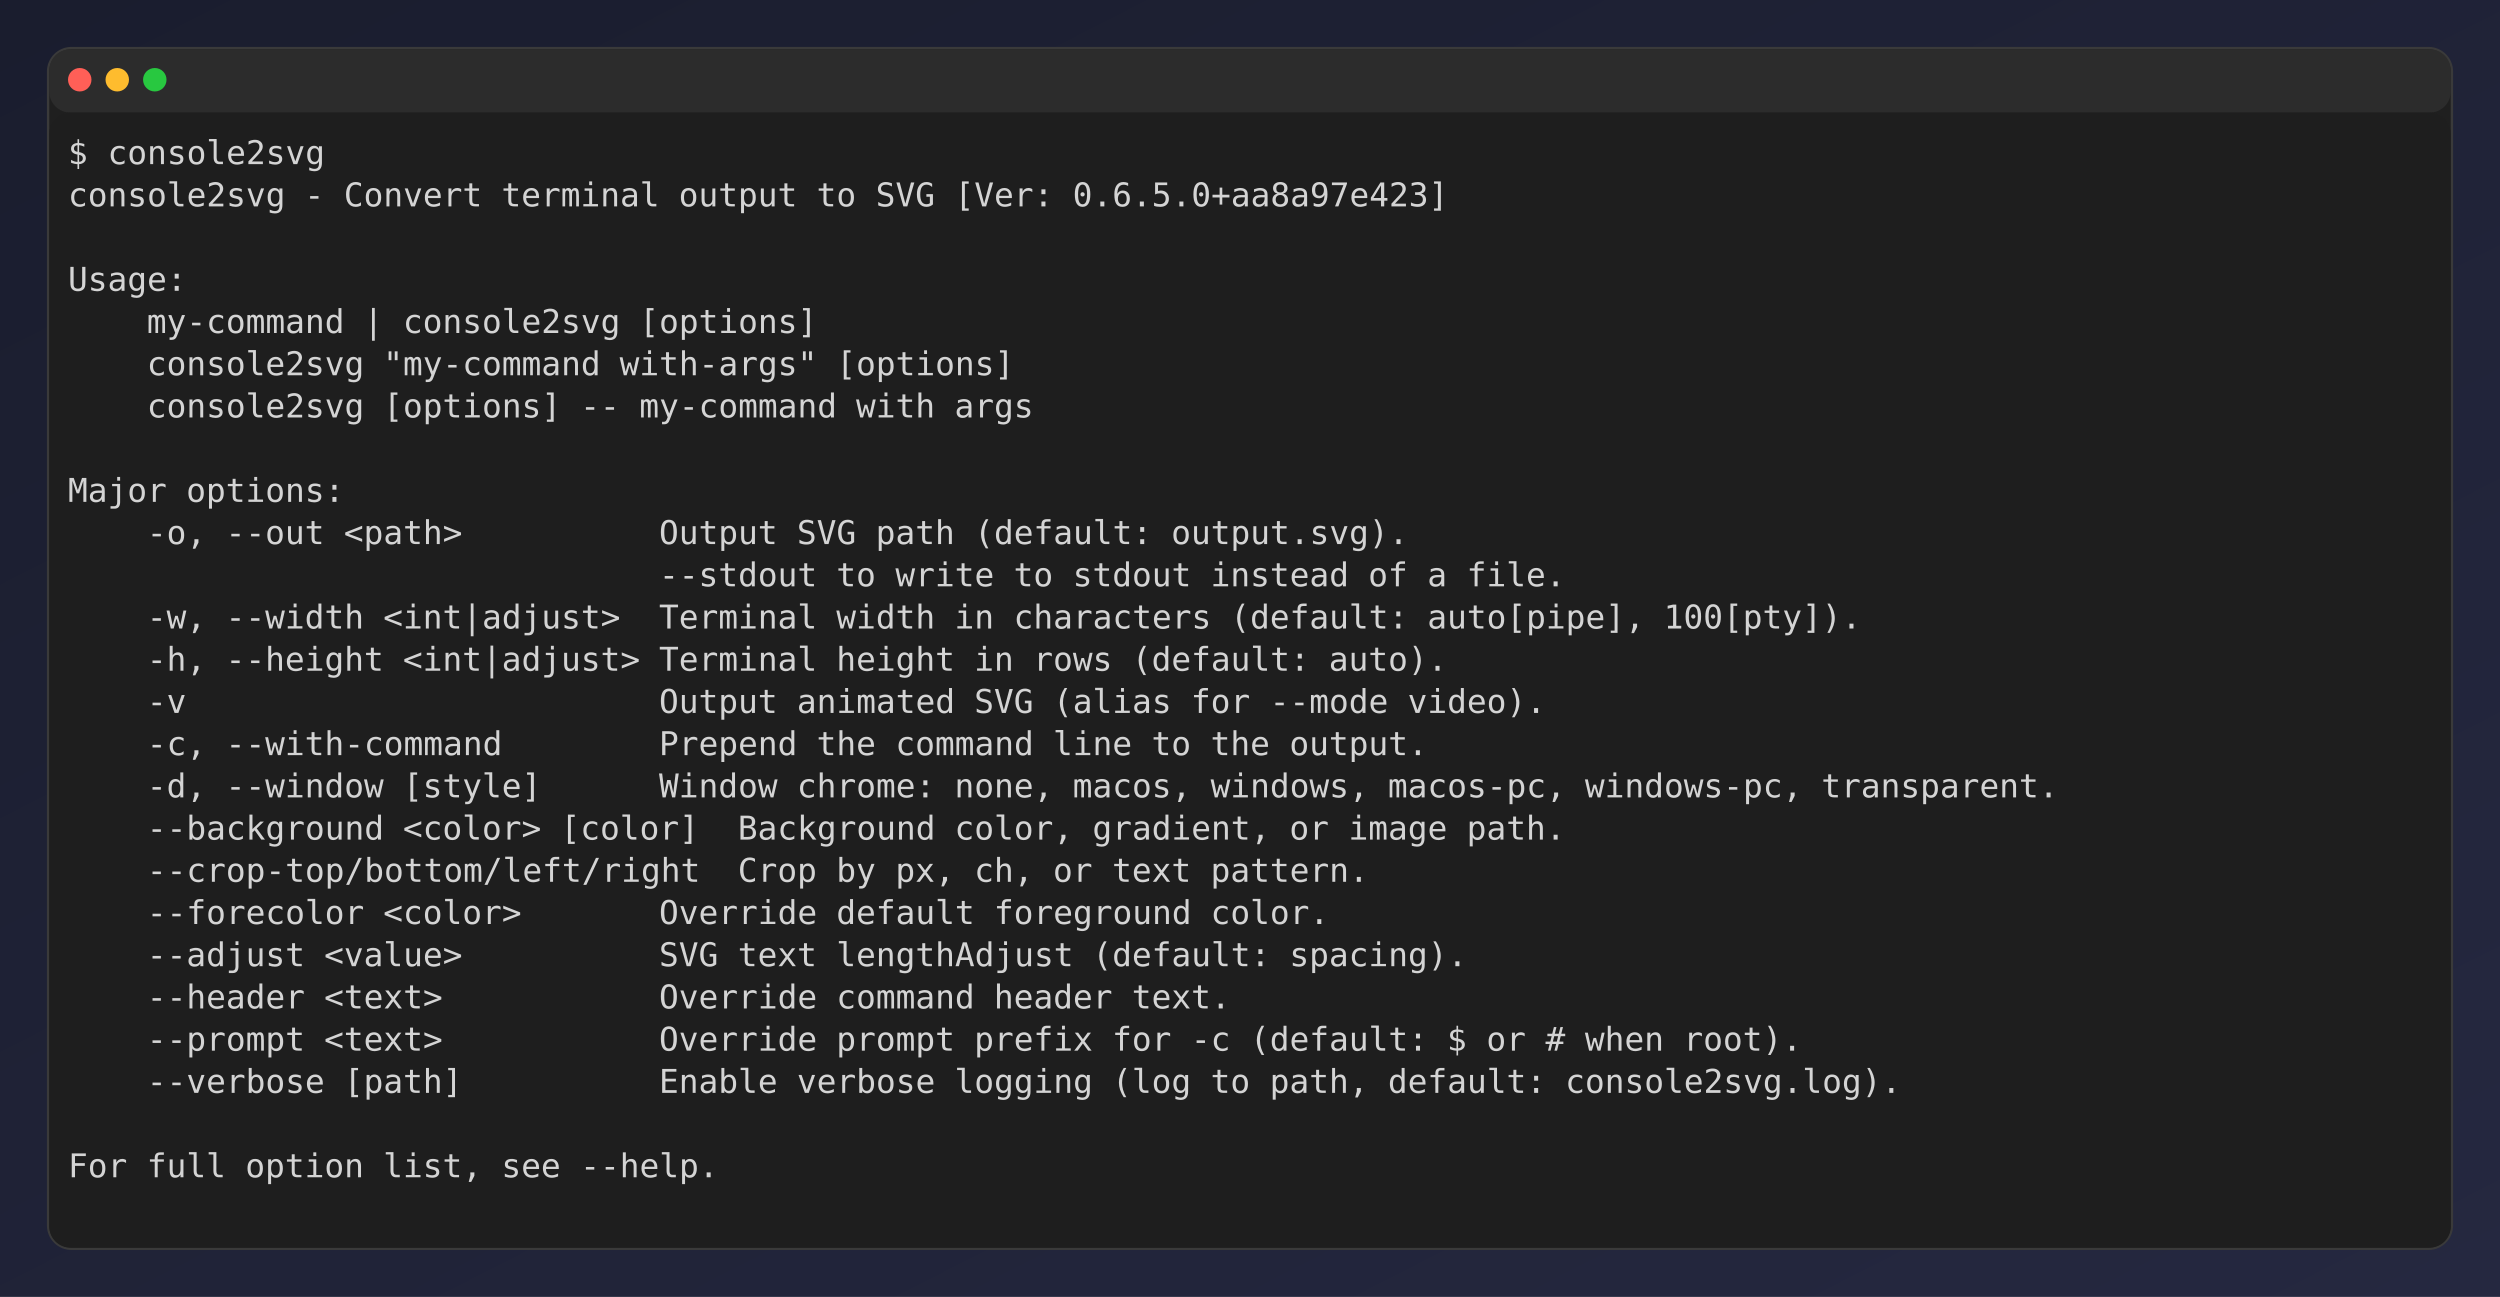
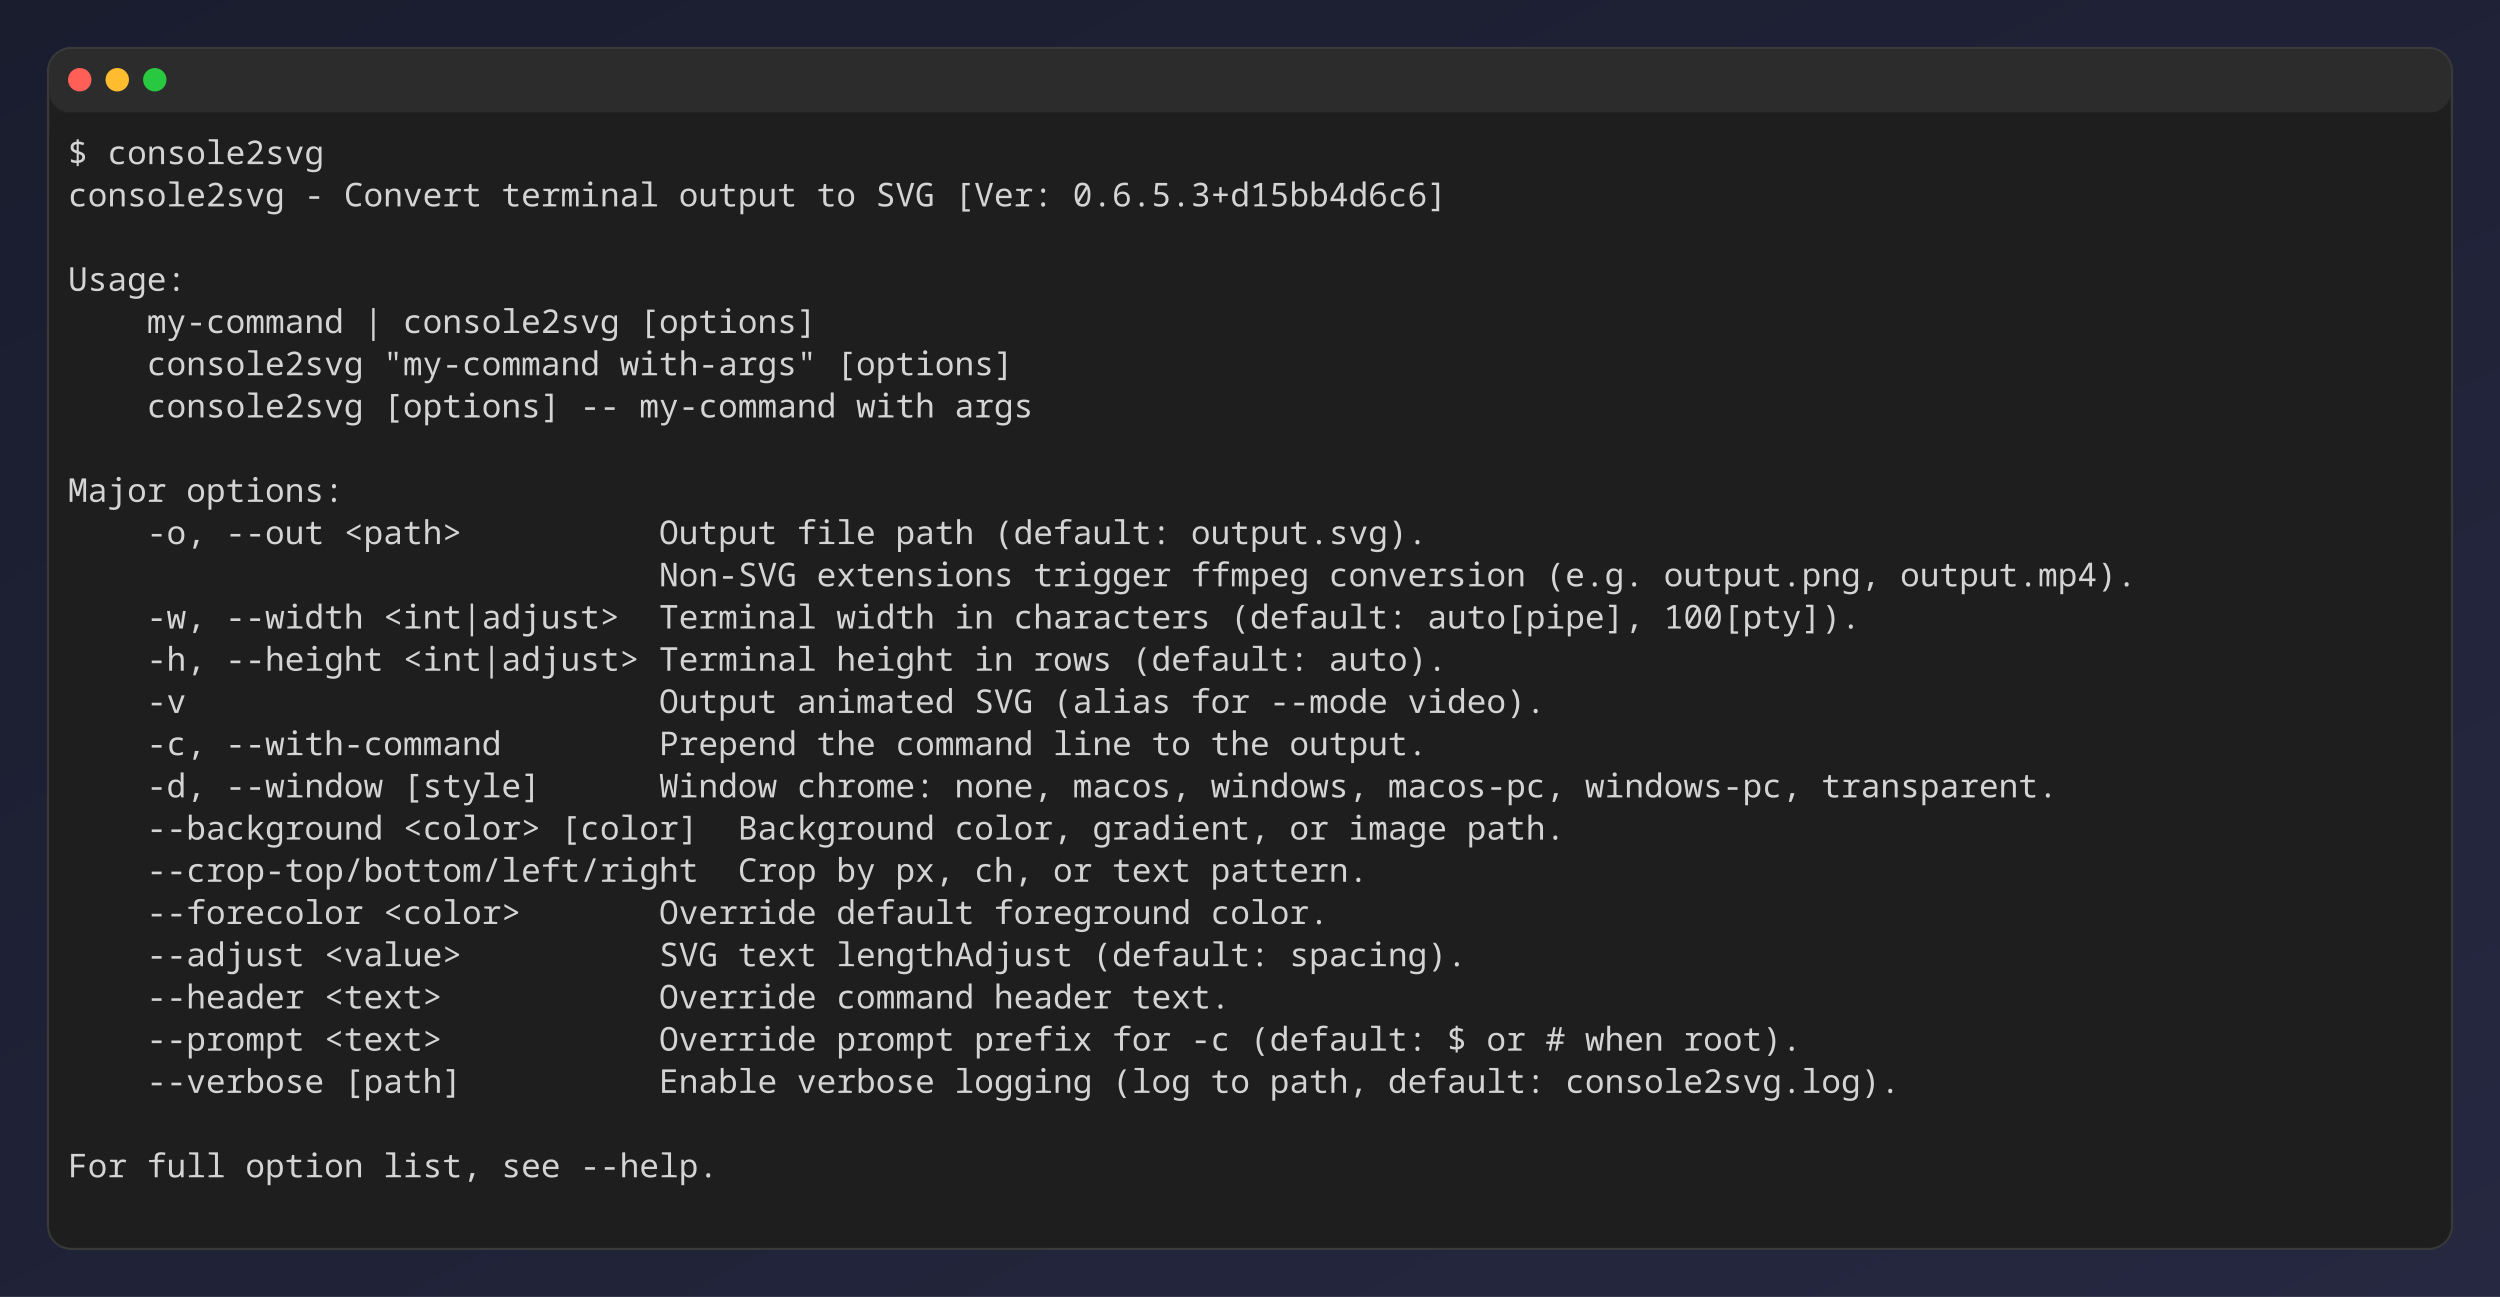
<svg xmlns="http://www.w3.org/2000/svg" width="1066" height="553" viewBox="0 0 1066 553" role="img" aria-label="console2svg output">
  <style>
.crt {
-   font-family: ui-monospace,"Cascadia Mono","Segoe UI Mono","SFMono-Regular",Menlo,monospace;
+   font-family: ui-monospace,"JetBrains Mono","Cascadia Mono","Segoe UI Mono","Noto Sans Mono","SFMono-Regular",Menlo,Consolas,monospace;
  font-size: 14px;
}
text {
  dominant-baseline: alphabetic;
}
.bg {
  shape-rendering: crispEdges;
}
</style>
  <defs>
    <linearGradient id="desktop-bg" x1="0%" y1="0%" x2="100%" y2="100%">
      <stop offset="0%" stop-color="#1a1d2e" />
      <stop offset="100%" stop-color="#252840" />
    </linearGradient>
  </defs>
  <rect width="1066" height="553" fill="url(#desktop-bg)" />
  <rect x="20.5" y="20.5" rx="10" ry="10" width="1025" height="512" fill="#1f1f1f" stroke="#3a3a3a" />
  <rect x="21" y="21" rx="9" ry="9" width="1024" height="27" fill="#2c2c2c" />
  <circle cx="34" cy="34" r="5" fill="#ff5f57" />
  <circle cx="50" cy="34" r="5" fill="#febc2e" />
  <circle cx="66" cy="34" r="5" fill="#28c840" />
  <rect x="21" y="48" width="1024" height="484" rx="9" ry="9" fill="#1e1e1e" />
  <rect x="29" y="56" width="1008" height="18" fill="#1e1e1e" />
  <text class="crt" x="29" y="70" fill="#d4d4d4">$ console2svg</text>
  <g transform="translate(29 74)">
    <rect width="1008" height="450" fill="#1e1e1e" />
    <text class="crt" x="0" y="14" fill="#d4d4d4" textLength="92.4" lengthAdjust="spacing">console2svg</text>
    <text class="crt" x="100.8" y="14" fill="#d4d4d4" textLength="8.4" lengthAdjust="spacing">-</text>
    <text class="crt" x="117.6" y="14" fill="#d4d4d4" textLength="58.8" lengthAdjust="spacing">Convert</text>
    <text class="crt" x="184.8" y="14" fill="#d4d4d4" textLength="67.2" lengthAdjust="spacing">terminal</text>
    <text class="crt" x="260.4" y="14" fill="#d4d4d4" textLength="50.4" lengthAdjust="spacing">output</text>
    <text class="crt" x="319.2" y="14" fill="#d4d4d4" textLength="16.8" lengthAdjust="spacing">to</text>
    <text class="crt" x="344.4" y="14" fill="#d4d4d4" textLength="25.2" lengthAdjust="spacing">SVG</text>
    <text class="crt" x="378" y="14" fill="#d4d4d4" textLength="42" lengthAdjust="spacing">[Ver:</text>
-     <text class="crt" x="428.4" y="14" fill="#d4d4d4" textLength="159.6" lengthAdjust="spacing">0.6.5.0+aa8a97e423]</text>
+     <text class="crt" x="428.4" y="14" fill="#d4d4d4" textLength="159.6" lengthAdjust="spacing">0.6.5.3+d15bb4d6c6]</text>
    <text class="crt" x="0" y="50" fill="#d4d4d4" textLength="50.4" lengthAdjust="spacing">Usage:</text>
    <text class="crt" x="33.6" y="68" fill="#d4d4d4" textLength="84" lengthAdjust="spacing">my-command</text>
    <text class="crt" x="126" y="68" fill="#d4d4d4" textLength="8.4" lengthAdjust="spacing">|</text>
    <text class="crt" x="142.8" y="68" fill="#d4d4d4" textLength="92.4" lengthAdjust="spacing">console2svg</text>
    <text class="crt" x="243.6" y="68" fill="#d4d4d4" textLength="75.6" lengthAdjust="spacing">[options]</text>
    <text class="crt" x="33.6" y="86" fill="#d4d4d4" textLength="92.4" lengthAdjust="spacing">console2svg</text>
    <text class="crt" x="134.4" y="86" fill="#d4d4d4" textLength="92.4" lengthAdjust="spacing">"my-command</text>
    <text class="crt" x="235.2" y="86" fill="#d4d4d4" textLength="84" lengthAdjust="spacing">with-args"</text>
    <text class="crt" x="327.6" y="86" fill="#d4d4d4" textLength="75.6" lengthAdjust="spacing">[options]</text>
    <text class="crt" x="33.6" y="104" fill="#d4d4d4" textLength="92.4" lengthAdjust="spacing">console2svg</text>
    <text class="crt" x="134.4" y="104" fill="#d4d4d4" textLength="75.6" lengthAdjust="spacing">[options]</text>
    <text class="crt" x="218.4" y="104" fill="#d4d4d4" textLength="16.8" lengthAdjust="spacing">--</text>
    <text class="crt" x="243.6" y="104" fill="#d4d4d4" textLength="84" lengthAdjust="spacing">my-command</text>
    <text class="crt" x="336" y="104" fill="#d4d4d4" textLength="33.6" lengthAdjust="spacing">with</text>
    <text class="crt" x="378" y="104" fill="#d4d4d4" textLength="33.6" lengthAdjust="spacing">args</text>
    <text class="crt" x="0" y="140" fill="#d4d4d4" textLength="42" lengthAdjust="spacing">Major</text>
    <text class="crt" x="50.4" y="140" fill="#d4d4d4" textLength="67.2" lengthAdjust="spacing">options:</text>
    <text class="crt" x="33.6" y="158" fill="#d4d4d4" textLength="25.2" lengthAdjust="spacing">-o,</text>
    <text class="crt" x="67.2" y="158" fill="#d4d4d4" textLength="42" lengthAdjust="spacing">--out</text>
    <text class="crt" x="117.6" y="158" fill="#d4d4d4" textLength="50.4" lengthAdjust="spacing">&lt;path&gt;</text>
    <text class="crt" x="252" y="158" fill="#d4d4d4" textLength="50.4" lengthAdjust="spacing">Output</text>
-     <text class="crt" x="310.8" y="158" fill="#d4d4d4" textLength="25.2" lengthAdjust="spacing">SVG</text>
-     <text class="crt" x="344.4" y="158" fill="#d4d4d4" textLength="33.6" lengthAdjust="spacing">path</text>
-     <text class="crt" x="386.4" y="158" fill="#d4d4d4" textLength="75.6" lengthAdjust="spacing">(default:</text>
-     <text class="crt" x="470.4" y="158" fill="#d4d4d4" textLength="100.8" lengthAdjust="spacing">output.svg).</text>
-     <text class="crt" x="252" y="176" fill="#d4d4d4" textLength="67.2" lengthAdjust="spacing">--stdout</text>
-     <text class="crt" x="327.6" y="176" fill="#d4d4d4" textLength="16.8" lengthAdjust="spacing">to</text>
-     <text class="crt" x="352.8" y="176" fill="#d4d4d4" textLength="42" lengthAdjust="spacing">write</text>
-     <text class="crt" x="403.2" y="176" fill="#d4d4d4" textLength="16.8" lengthAdjust="spacing">to</text>
-     <text class="crt" x="428.4" y="176" fill="#d4d4d4" textLength="50.4" lengthAdjust="spacing">stdout</text>
-     <text class="crt" x="487.2" y="176" fill="#d4d4d4" textLength="58.8" lengthAdjust="spacing">instead</text>
-     <text class="crt" x="554.4" y="176" fill="#d4d4d4" textLength="16.8" lengthAdjust="spacing">of</text>
-     <text class="crt" x="579.6" y="176" fill="#d4d4d4" textLength="8.4" lengthAdjust="spacing">a</text>
-     <text class="crt" x="596.4" y="176" fill="#d4d4d4" textLength="42" lengthAdjust="spacing">file.</text>
+     <text class="crt" x="310.8" y="158" fill="#d4d4d4" textLength="33.6" lengthAdjust="spacing">file</text>
+     <text class="crt" x="352.8" y="158" fill="#d4d4d4" textLength="33.6" lengthAdjust="spacing">path</text>
+     <text class="crt" x="394.8" y="158" fill="#d4d4d4" textLength="75.6" lengthAdjust="spacing">(default:</text>
+     <text class="crt" x="478.8" y="158" fill="#d4d4d4" textLength="100.8" lengthAdjust="spacing">output.svg).</text>
+     <text class="crt" x="252" y="176" fill="#d4d4d4" textLength="58.8" lengthAdjust="spacing">Non-SVG</text>
+     <text class="crt" x="319.2" y="176" fill="#d4d4d4" textLength="84" lengthAdjust="spacing">extensions</text>
+     <text class="crt" x="411.6" y="176" fill="#d4d4d4" textLength="58.8" lengthAdjust="spacing">trigger</text>
+     <text class="crt" x="478.8" y="176" fill="#d4d4d4" textLength="50.4" lengthAdjust="spacing">ffmpeg</text>
+     <text class="crt" x="537.6" y="176" fill="#d4d4d4" textLength="84" lengthAdjust="spacing">conversion</text>
+     <text class="crt" x="630" y="176" fill="#d4d4d4" textLength="42" lengthAdjust="spacing">(e.g.</text>
+     <text class="crt" x="680.4" y="176" fill="#d4d4d4" textLength="92.4" lengthAdjust="spacing">output.png,</text>
+     <text class="crt" x="781.2" y="176" fill="#d4d4d4" textLength="100.8" lengthAdjust="spacing">output.mp4).</text>
    <text class="crt" x="33.6" y="194" fill="#d4d4d4" textLength="25.2" lengthAdjust="spacing">-w,</text>
    <text class="crt" x="67.2" y="194" fill="#d4d4d4" textLength="58.8" lengthAdjust="spacing">--width</text>
    <text class="crt" x="134.4" y="194" fill="#d4d4d4" textLength="100.8" lengthAdjust="spacing">&lt;int|adjust&gt;</text>
    <text class="crt" x="252" y="194" fill="#d4d4d4" textLength="67.2" lengthAdjust="spacing">Terminal</text>
    <text class="crt" x="327.6" y="194" fill="#d4d4d4" textLength="42" lengthAdjust="spacing">width</text>
    <text class="crt" x="378" y="194" fill="#d4d4d4" textLength="16.8" lengthAdjust="spacing">in</text>
    <text class="crt" x="403.2" y="194" fill="#d4d4d4" textLength="84" lengthAdjust="spacing">characters</text>
    <text class="crt" x="495.6" y="194" fill="#d4d4d4" textLength="75.6" lengthAdjust="spacing">(default:</text>
    <text class="crt" x="579.6" y="194" fill="#d4d4d4" textLength="92.4" lengthAdjust="spacing">auto[pipe],</text>
    <text class="crt" x="680.4" y="194" fill="#d4d4d4" textLength="84" lengthAdjust="spacing">100[pty]).</text>
    <text class="crt" x="33.6" y="212" fill="#d4d4d4" textLength="25.2" lengthAdjust="spacing">-h,</text>
    <text class="crt" x="67.2" y="212" fill="#d4d4d4" textLength="67.2" lengthAdjust="spacing">--height</text>
    <text class="crt" x="142.8" y="212" fill="#d4d4d4" textLength="100.8" lengthAdjust="spacing">&lt;int|adjust&gt;</text>
    <text class="crt" x="252" y="212" fill="#d4d4d4" textLength="67.2" lengthAdjust="spacing">Terminal</text>
    <text class="crt" x="327.6" y="212" fill="#d4d4d4" textLength="50.4" lengthAdjust="spacing">height</text>
    <text class="crt" x="386.4" y="212" fill="#d4d4d4" textLength="16.8" lengthAdjust="spacing">in</text>
    <text class="crt" x="411.6" y="212" fill="#d4d4d4" textLength="33.6" lengthAdjust="spacing">rows</text>
    <text class="crt" x="453.6" y="212" fill="#d4d4d4" textLength="75.6" lengthAdjust="spacing">(default:</text>
    <text class="crt" x="537.6" y="212" fill="#d4d4d4" textLength="50.4" lengthAdjust="spacing">auto).</text>
    <text class="crt" x="33.6" y="230" fill="#d4d4d4" textLength="16.8" lengthAdjust="spacing">-v</text>
    <text class="crt" x="252" y="230" fill="#d4d4d4" textLength="50.4" lengthAdjust="spacing">Output</text>
    <text class="crt" x="310.8" y="230" fill="#d4d4d4" textLength="67.2" lengthAdjust="spacing">animated</text>
    <text class="crt" x="386.4" y="230" fill="#d4d4d4" textLength="25.2" lengthAdjust="spacing">SVG</text>
    <text class="crt" x="420" y="230" fill="#d4d4d4" textLength="50.4" lengthAdjust="spacing">(alias</text>
    <text class="crt" x="478.8" y="230" fill="#d4d4d4" textLength="25.2" lengthAdjust="spacing">for</text>
    <text class="crt" x="512.4" y="230" fill="#d4d4d4" textLength="50.4" lengthAdjust="spacing">--mode</text>
    <text class="crt" x="571.2" y="230" fill="#d4d4d4" textLength="58.8" lengthAdjust="spacing">video).</text>
    <text class="crt" x="33.6" y="248" fill="#d4d4d4" textLength="25.2" lengthAdjust="spacing">-c,</text>
    <text class="crt" x="67.2" y="248" fill="#d4d4d4" textLength="117.6" lengthAdjust="spacing">--with-command</text>
    <text class="crt" x="252" y="248" fill="#d4d4d4" textLength="58.8" lengthAdjust="spacing">Prepend</text>
    <text class="crt" x="319.2" y="248" fill="#d4d4d4" textLength="25.2" lengthAdjust="spacing">the</text>
    <text class="crt" x="352.8" y="248" fill="#d4d4d4" textLength="58.8" lengthAdjust="spacing">command</text>
    <text class="crt" x="420" y="248" fill="#d4d4d4" textLength="33.6" lengthAdjust="spacing">line</text>
    <text class="crt" x="462" y="248" fill="#d4d4d4" textLength="16.8" lengthAdjust="spacing">to</text>
    <text class="crt" x="487.2" y="248" fill="#d4d4d4" textLength="25.2" lengthAdjust="spacing">the</text>
    <text class="crt" x="520.8" y="248" fill="#d4d4d4" textLength="58.8" lengthAdjust="spacing">output.</text>
    <text class="crt" x="33.6" y="266" fill="#d4d4d4" textLength="25.2" lengthAdjust="spacing">-d,</text>
    <text class="crt" x="67.2" y="266" fill="#d4d4d4" textLength="67.2" lengthAdjust="spacing">--window</text>
    <text class="crt" x="142.8" y="266" fill="#d4d4d4" textLength="58.8" lengthAdjust="spacing">[style]</text>
    <text class="crt" x="252" y="266" fill="#d4d4d4" textLength="50.4" lengthAdjust="spacing">Window</text>
    <text class="crt" x="310.8" y="266" fill="#d4d4d4" textLength="58.8" lengthAdjust="spacing">chrome:</text>
    <text class="crt" x="378" y="266" fill="#d4d4d4" textLength="42" lengthAdjust="spacing">none,</text>
    <text class="crt" x="428.4" y="266" fill="#d4d4d4" textLength="50.4" lengthAdjust="spacing">macos,</text>
    <text class="crt" x="487.2" y="266" fill="#d4d4d4" textLength="67.2" lengthAdjust="spacing">windows,</text>
    <text class="crt" x="562.8" y="266" fill="#d4d4d4" textLength="75.6" lengthAdjust="spacing">macos-pc,</text>
    <text class="crt" x="646.8" y="266" fill="#d4d4d4" textLength="92.4" lengthAdjust="spacing">windows-pc,</text>
    <text class="crt" x="747.6" y="266" fill="#d4d4d4" textLength="100.8" lengthAdjust="spacing">transparent.</text>
    <text class="crt" x="33.6" y="284" fill="#d4d4d4" textLength="100.8" lengthAdjust="spacing">--background</text>
    <text class="crt" x="142.8" y="284" fill="#d4d4d4" textLength="58.8" lengthAdjust="spacing">&lt;color&gt;</text>
    <text class="crt" x="210" y="284" fill="#d4d4d4" textLength="58.8" lengthAdjust="spacing">[color]</text>
    <text class="crt" x="285.6" y="284" fill="#d4d4d4" textLength="84" lengthAdjust="spacing">Background</text>
    <text class="crt" x="378" y="284" fill="#d4d4d4" textLength="50.4" lengthAdjust="spacing">color,</text>
    <text class="crt" x="436.8" y="284" fill="#d4d4d4" textLength="75.6" lengthAdjust="spacing">gradient,</text>
    <text class="crt" x="520.8" y="284" fill="#d4d4d4" textLength="16.8" lengthAdjust="spacing">or</text>
    <text class="crt" x="546" y="284" fill="#d4d4d4" textLength="42" lengthAdjust="spacing">image</text>
    <text class="crt" x="596.4" y="284" fill="#d4d4d4" textLength="42" lengthAdjust="spacing">path.</text>
    <text class="crt" x="33.6" y="302" fill="#d4d4d4" textLength="235.2" lengthAdjust="spacing">--crop-top/bottom/left/right</text>
    <text class="crt" x="285.6" y="302" fill="#d4d4d4" textLength="33.6" lengthAdjust="spacing">Crop</text>
    <text class="crt" x="327.6" y="302" fill="#d4d4d4" textLength="16.8" lengthAdjust="spacing">by</text>
    <text class="crt" x="352.8" y="302" fill="#d4d4d4" textLength="25.2" lengthAdjust="spacing">px,</text>
    <text class="crt" x="386.4" y="302" fill="#d4d4d4" textLength="25.2" lengthAdjust="spacing">ch,</text>
    <text class="crt" x="420" y="302" fill="#d4d4d4" textLength="16.8" lengthAdjust="spacing">or</text>
    <text class="crt" x="445.2" y="302" fill="#d4d4d4" textLength="33.6" lengthAdjust="spacing">text</text>
    <text class="crt" x="487.2" y="302" fill="#d4d4d4" textLength="67.2" lengthAdjust="spacing">pattern.</text>
    <text class="crt" x="33.6" y="320" fill="#d4d4d4" textLength="92.4" lengthAdjust="spacing">--forecolor</text>
    <text class="crt" x="134.4" y="320" fill="#d4d4d4" textLength="58.8" lengthAdjust="spacing">&lt;color&gt;</text>
    <text class="crt" x="252" y="320" fill="#d4d4d4" textLength="67.2" lengthAdjust="spacing">Override</text>
    <text class="crt" x="327.6" y="320" fill="#d4d4d4" textLength="58.8" lengthAdjust="spacing">default</text>
    <text class="crt" x="394.8" y="320" fill="#d4d4d4" textLength="84" lengthAdjust="spacing">foreground</text>
    <text class="crt" x="487.2" y="320" fill="#d4d4d4" textLength="50.4" lengthAdjust="spacing">color.</text>
    <text class="crt" x="33.6" y="338" fill="#d4d4d4" textLength="67.2" lengthAdjust="spacing">--adjust</text>
    <text class="crt" x="109.2" y="338" fill="#d4d4d4" textLength="58.8" lengthAdjust="spacing">&lt;value&gt;</text>
    <text class="crt" x="252" y="338" fill="#d4d4d4" textLength="25.2" lengthAdjust="spacing">SVG</text>
    <text class="crt" x="285.6" y="338" fill="#d4d4d4" textLength="33.6" lengthAdjust="spacing">text</text>
    <text class="crt" x="327.6" y="338" fill="#d4d4d4" textLength="100.8" lengthAdjust="spacing">lengthAdjust</text>
    <text class="crt" x="436.8" y="338" fill="#d4d4d4" textLength="75.6" lengthAdjust="spacing">(default:</text>
    <text class="crt" x="520.8" y="338" fill="#d4d4d4" textLength="75.6" lengthAdjust="spacing">spacing).</text>
    <text class="crt" x="33.6" y="356" fill="#d4d4d4" textLength="67.2" lengthAdjust="spacing">--header</text>
    <text class="crt" x="109.2" y="356" fill="#d4d4d4" textLength="50.4" lengthAdjust="spacing">&lt;text&gt;</text>
    <text class="crt" x="252" y="356" fill="#d4d4d4" textLength="67.2" lengthAdjust="spacing">Override</text>
    <text class="crt" x="327.6" y="356" fill="#d4d4d4" textLength="58.8" lengthAdjust="spacing">command</text>
    <text class="crt" x="394.8" y="356" fill="#d4d4d4" textLength="50.4" lengthAdjust="spacing">header</text>
    <text class="crt" x="453.6" y="356" fill="#d4d4d4" textLength="42" lengthAdjust="spacing">text.</text>
    <text class="crt" x="33.6" y="374" fill="#d4d4d4" textLength="67.2" lengthAdjust="spacing">--prompt</text>
    <text class="crt" x="109.2" y="374" fill="#d4d4d4" textLength="50.4" lengthAdjust="spacing">&lt;text&gt;</text>
    <text class="crt" x="252" y="374" fill="#d4d4d4" textLength="67.2" lengthAdjust="spacing">Override</text>
    <text class="crt" x="327.6" y="374" fill="#d4d4d4" textLength="50.4" lengthAdjust="spacing">prompt</text>
    <text class="crt" x="386.4" y="374" fill="#d4d4d4" textLength="50.4" lengthAdjust="spacing">prefix</text>
    <text class="crt" x="445.2" y="374" fill="#d4d4d4" textLength="25.2" lengthAdjust="spacing">for</text>
    <text class="crt" x="478.8" y="374" fill="#d4d4d4" textLength="16.8" lengthAdjust="spacing">-c</text>
    <text class="crt" x="504" y="374" fill="#d4d4d4" textLength="75.6" lengthAdjust="spacing">(default:</text>
    <text class="crt" x="588" y="374" fill="#d4d4d4" textLength="8.4" lengthAdjust="spacing">$</text>
    <text class="crt" x="604.8" y="374" fill="#d4d4d4" textLength="16.8" lengthAdjust="spacing">or</text>
    <text class="crt" x="630" y="374" fill="#d4d4d4" textLength="8.4" lengthAdjust="spacing">#</text>
    <text class="crt" x="646.8" y="374" fill="#d4d4d4" textLength="33.6" lengthAdjust="spacing">when</text>
    <text class="crt" x="688.8" y="374" fill="#d4d4d4" textLength="50.4" lengthAdjust="spacing">root).</text>
    <text class="crt" x="33.6" y="392" fill="#d4d4d4" textLength="75.6" lengthAdjust="spacing">--verbose</text>
    <text class="crt" x="117.6" y="392" fill="#d4d4d4" textLength="50.4" lengthAdjust="spacing">[path]</text>
    <text class="crt" x="252" y="392" fill="#d4d4d4" textLength="50.4" lengthAdjust="spacing">Enable</text>
    <text class="crt" x="310.8" y="392" fill="#d4d4d4" textLength="58.8" lengthAdjust="spacing">verbose</text>
    <text class="crt" x="378" y="392" fill="#d4d4d4" textLength="58.8" lengthAdjust="spacing">logging</text>
    <text class="crt" x="445.2" y="392" fill="#d4d4d4" textLength="33.6" lengthAdjust="spacing">(log</text>
    <text class="crt" x="487.2" y="392" fill="#d4d4d4" textLength="16.8" lengthAdjust="spacing">to</text>
    <text class="crt" x="512.4" y="392" fill="#d4d4d4" textLength="42" lengthAdjust="spacing">path,</text>
    <text class="crt" x="562.8" y="392" fill="#d4d4d4" textLength="67.2" lengthAdjust="spacing">default:</text>
    <text class="crt" x="638.4" y="392" fill="#d4d4d4" textLength="142.8" lengthAdjust="spacing">console2svg.log).</text>
    <text class="crt" x="0" y="428" fill="#d4d4d4" textLength="25.2" lengthAdjust="spacing">For</text>
    <text class="crt" x="33.6" y="428" fill="#d4d4d4" textLength="33.6" lengthAdjust="spacing">full</text>
    <text class="crt" x="75.6" y="428" fill="#d4d4d4" textLength="50.4" lengthAdjust="spacing">option</text>
    <text class="crt" x="134.4" y="428" fill="#d4d4d4" textLength="42" lengthAdjust="spacing">list,</text>
    <text class="crt" x="184.8" y="428" fill="#d4d4d4" textLength="25.2" lengthAdjust="spacing">see</text>
    <text class="crt" x="218.4" y="428" fill="#d4d4d4" textLength="58.8" lengthAdjust="spacing">--help.</text>
  </g>
</svg>
